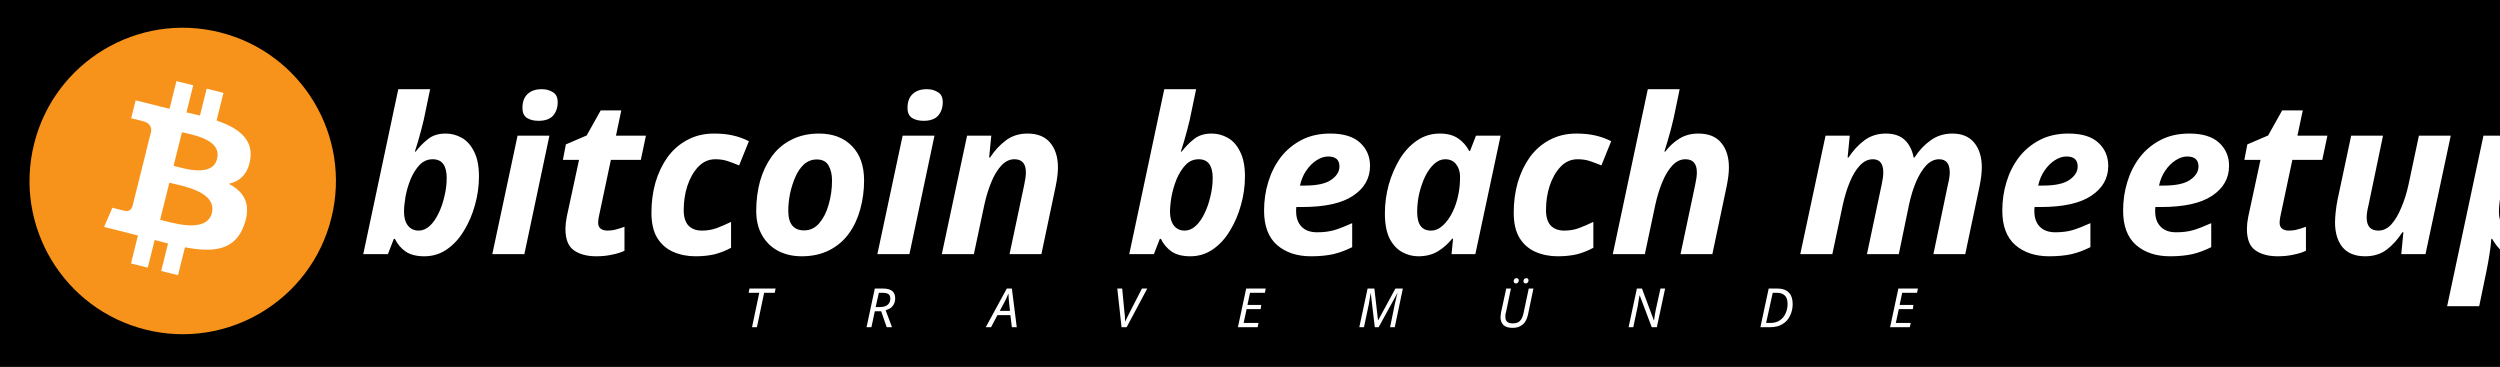
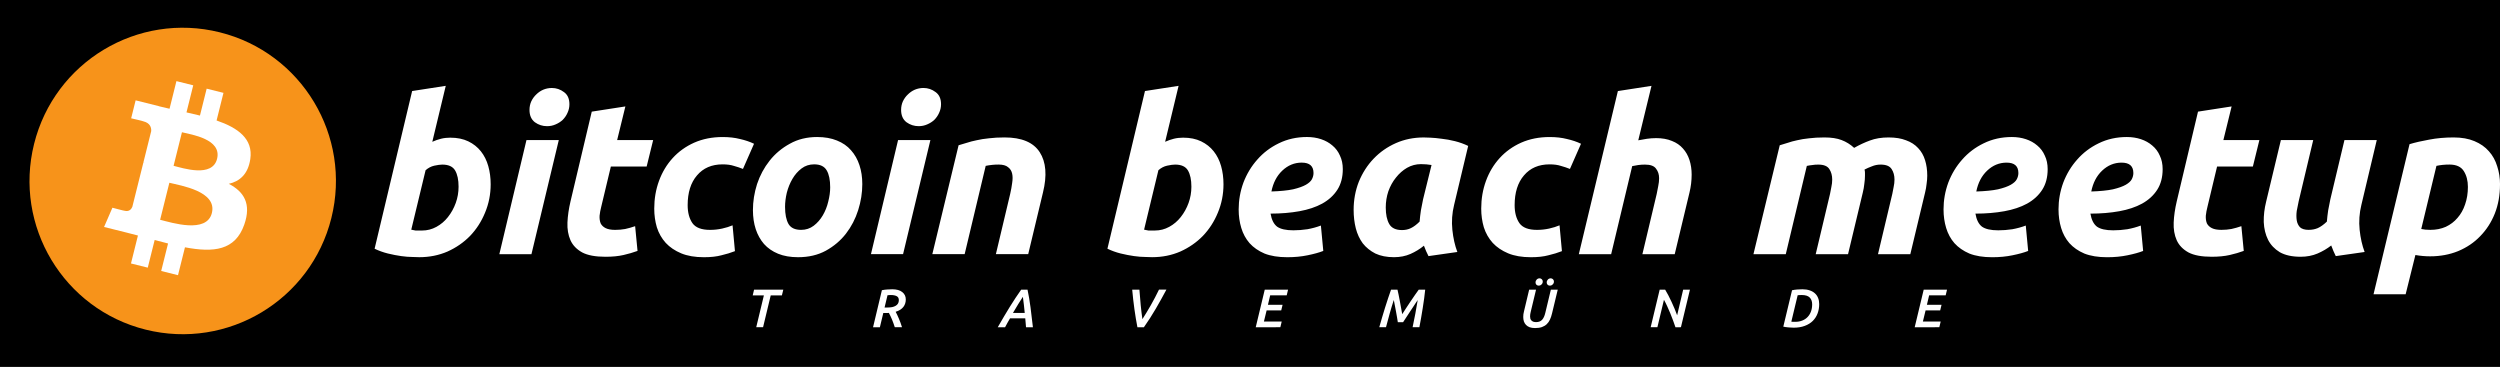
- <svg xmlns="http://www.w3.org/2000/svg" width="183.968mm" height="27mm" viewBox="0 0 183.968 27" version="1.1" id="svg7864">
+ <svg xmlns="http://www.w3.org/2000/svg" viewBox="0 0 183.968 27" version="1.1">
  <defs id="defs7861" />
  <g id="layer1">
-     <rect style="fill:#000000;stroke-width:0.33" id="rect8499" width="190.259" height="27" x="0" y="0" />
-     <text xml:space="preserve" style="font-size:15.964px;display:inline;fill:#ffffff;stroke-width:0.187" x="26.448" y="18.704" id="text79">
-       <tspan id="tspan77" x="26.448" y="18.704" style="font-style:italic;font-variant:normal;font-weight:bold;font-stretch:normal;font-size:15.964px;font-family:Ubuntu;-inkscape-font-specification:'Ubuntu, Bold Italic';font-variant-ligatures:normal;font-variant-caps:normal;font-variant-numeric:normal;font-variant-east-asian:normal;fill:#ffffff;fill-opacity:1;stroke-width:0.187">bitcoin beach meetup</tspan>
-     </text>
-     <text xml:space="preserve" style="font-style:italic;font-variant:normal;font-weight:500;font-stretch:normal;font-size:3.991px;font-family:Ubuntu;-inkscape-font-specification:'Ubuntu, Medium Italic';font-variant-ligatures:normal;font-variant-caps:normal;font-variant-numeric:normal;font-variant-east-asian:normal;letter-spacing:6.879px;word-spacing:0px;display:inline;fill:#ffffff;fill-opacity:1;stroke-width:0.187" x="54.731" y="24.08" id="text205">
-       <tspan id="tspan203" x="54.731" y="24.08" style="letter-spacing:6.879px;fill:#ffffff;stroke-width:0.187">TRAVEMÜNDE</tspan>
-     </text>
+     <rect fill="#000000" id="rect8499" width="190.259" height="27" x="0" y="0" />
+     <path fill="#ffffff" d="m 33.137,10.131 q 0.766,0 1.325,0.271 0.559,0.271 0.926,0.734 0.367,0.463 0.543,1.086 0.176,0.623 0.176,1.341 0,1.102 -0.415,2.091 -0.399,0.974 -1.102,1.708 -0.702,0.718 -1.66,1.149 -0.958,0.415 -2.075,0.415 -0.144,0 -0.511,-0.016 -0.351,0 -0.814,-0.064 -0.463,-0.064 -0.99,-0.192 -0.511,-0.128 -0.974,-0.351 L 30.328,6.699 32.802,6.316 31.812,10.434 q 0.319,-0.144 0.639,-0.224 0.319,-0.08 0.686,-0.08 z m -2.075,6.833 q 0.559,0 1.054,-0.271 0.495,-0.271 0.846,-0.718 0.367,-0.463 0.575,-1.038 0.208,-0.575 0.208,-1.197 0,-0.766 -0.255,-1.197 -0.255,-0.431 -0.942,-0.431 -0.224,0 -0.591,0.08 -0.351,0.08 -0.639,0.335 l -1.054,4.374 q 0.096,0.016 0.16,0.032 0.08,0.016 0.16,0.032 0.08,0 0.192,0 0.112,0 0.287,-1e-6 z m 8.046,1.74 H 36.745 l 1.996,-8.397 h 2.379 z m 1.149,-9.419 q -0.495,0 -0.894,-0.287 -0.399,-0.303 -0.399,-0.91 0,-0.335 0.128,-0.623 0.144,-0.303 0.367,-0.511 0.224,-0.224 0.511,-0.351 0.303,-0.128 0.639,-0.128 0.495,0 0.894,0.303 0.399,0.287 0.399,0.894 0,0.335 -0.144,0.639 -0.128,0.287 -0.351,0.511 -0.224,0.208 -0.527,0.335 -0.287,0.128 -0.623,0.128 z M 43.546,8.215 46.02,7.832 45.414,10.307 h 2.65 l -0.479,1.948 h -2.634 l -0.702,2.937 q -0.096,0.367 -0.128,0.686 -0.016,0.319 0.08,0.559 0.112,0.224 0.367,0.351 0.255,0.128 0.702,0.128 0.383,0 0.734,-0.064 0.367,-0.08 0.734,-0.208 l 0.176,1.82 q -0.479,0.176 -1.038,0.303 -0.559,0.128 -1.325,0.128 -1.102,0 -1.708,-0.319 -0.607,-0.335 -0.862,-0.894 -0.255,-0.575 -0.224,-1.309 0.032,-0.734 0.224,-1.549 z m 4.598,7.136 q 0,-1.086 0.351,-2.043 0.351,-0.958 1.006,-1.676 0.655,-0.718 1.58,-1.133 0.942,-0.415 2.091,-0.415 0.718,0 1.277,0.144 0.575,0.128 1.038,0.351 l -0.814,1.852 q -0.319,-0.128 -0.67,-0.224 -0.335,-0.112 -0.83,-0.112 -1.197,0 -1.884,0.814 -0.686,0.798 -0.686,2.187 0,0.814 0.351,1.325 0.351,0.495 1.293,0.495 0.463,0 0.894,-0.096 0.431,-0.096 0.766,-0.239 l 0.176,1.9 q -0.447,0.176 -0.99,0.303 -0.527,0.144 -1.293,0.144 -0.99,0 -1.676,-0.287 -0.686,-0.287 -1.133,-0.766 -0.447,-0.495 -0.655,-1.149 -0.192,-0.655 -0.192,-1.373 z m 10.584,3.576 q -0.846,0 -1.469,-0.255 -0.623,-0.255 -1.038,-0.718 -0.399,-0.463 -0.607,-1.086 -0.208,-0.639 -0.208,-1.405 0,-0.958 0.303,-1.916 0.319,-0.958 0.926,-1.724 0.607,-0.766 1.485,-1.245 0.878,-0.495 2.012,-0.495 0.83,0 1.453,0.255 0.639,0.255 1.038,0.718 0.415,0.463 0.623,1.102 0.208,0.623 0.208,1.389 0,0.958 -0.303,1.916 -0.303,0.958 -0.894,1.724 -0.591,0.766 -1.485,1.261 -0.878,0.479 -2.043,0.479 z m 1.181,-6.833 q -0.527,0 -0.926,0.303 -0.399,0.303 -0.67,0.766 -0.271,0.463 -0.415,1.022 -0.128,0.543 -0.128,1.038 0,0.814 0.255,1.261 0.255,0.431 0.926,0.431 0.527,0 0.926,-0.303 0.399,-0.303 0.671,-0.766 0.271,-0.463 0.399,-1.006 0.144,-0.559 0.144,-1.054 0,-0.814 -0.255,-1.245 -0.255,-0.447 -0.926,-0.447 z m 6.545,6.609 h -2.363 l 1.996,-8.397 h 2.379 z m 1.149,-9.419 q -0.495,0 -0.894,-0.287 -0.399,-0.303 -0.399,-0.91 0,-0.335 0.128,-0.623 0.144,-0.303 0.367,-0.511 0.224,-0.224 0.511,-0.351 0.303,-0.128 0.639,-0.128 0.495,0 0.894,0.303 0.399,0.287 0.399,0.894 0,0.335 -0.144,0.639 -0.128,0.287 -0.351,0.511 -0.224,0.208 -0.527,0.335 -0.287,0.128 -0.623,0.128 z m 2.937,1.405 q 0.271,-0.08 0.591,-0.176 0.335,-0.112 0.734,-0.192 0.415,-0.096 0.91,-0.144 0.511,-0.064 1.149,-0.064 1.884,0 2.586,1.086 0.702,1.086 0.239,2.969 l -1.086,4.534 h -2.379 l 1.054,-4.438 q 0.096,-0.415 0.144,-0.798 0.064,-0.399 0,-0.686 -0.064,-0.303 -0.303,-0.479 -0.224,-0.192 -0.702,-0.192 -0.463,0 -0.942,0.096 l -1.549,6.497 h -2.379 z m 16.523,-0.559 q 0.766,0 1.325,0.271 0.559,0.271 0.926,0.734 0.367,0.463 0.543,1.086 0.176,0.623 0.176,1.341 0,1.102 -0.415,2.091 -0.399,0.974 -1.102,1.708 -0.702,0.718 -1.66,1.149 -0.958,0.415 -2.075,0.415 -0.144,0 -0.511,-0.016 -0.351,0 -0.814,-0.064 -0.463,-0.064 -0.99,-0.192 -0.511,-0.128 -0.974,-0.351 L 84.255,6.699 86.729,6.316 85.739,10.434 q 0.319,-0.144 0.639,-0.224 0.319,-0.08 0.686,-0.08 z m -2.075,6.833 q 0.559,0 1.054,-0.271 0.495,-0.271 0.846,-0.718 0.367,-0.463 0.575,-1.038 0.208,-0.575 0.208,-1.197 0,-0.766 -0.255,-1.197 -0.255,-0.431 -0.942,-0.431 -0.224,0 -0.591,0.08 -0.351,0.08 -0.639,0.335 l -1.054,4.374 q 0.096,0.016 0.16,0.032 0.08,0.016 0.16,0.032 0.08,0 0.192,0 0.112,0 0.287,-1e-6 z m 6.162,-1.549 q 0,-1.022 0.351,-1.98 0.367,-0.958 1.022,-1.692 0.655,-0.75 1.58,-1.197 0.942,-0.463 2.075,-0.463 0.559,0 1.038,0.16 0.479,0.16 0.83,0.463 0.367,0.303 0.559,0.75 0.208,0.431 0.208,0.99 0,0.894 -0.399,1.517 -0.399,0.623 -1.118,1.022 -0.702,0.383 -1.676,0.559 -0.974,0.176 -2.123,0.176 0.112,0.671 0.479,0.958 0.383,0.271 1.197,0.271 0.511,0 1.038,-0.08 0.527,-0.096 0.99,-0.271 l 0.176,1.868 q -0.447,0.176 -1.149,0.319 -0.686,0.144 -1.501,0.144 -0.99,0 -1.676,-0.271 -0.671,-0.287 -1.102,-0.766 -0.415,-0.479 -0.607,-1.118 -0.192,-0.639 -0.192,-1.357 z m 4.646,-3.448 q -0.814,0 -1.437,0.591 -0.607,0.575 -0.798,1.533 0.99,-0.032 1.596,-0.16 0.607,-0.144 0.942,-0.335 0.335,-0.192 0.447,-0.415 0.112,-0.224 0.112,-0.447 0,-0.766 -0.862,-0.766 z m 11.207,3.113 q -0.224,0.91 -0.128,1.836 0.096,0.91 0.367,1.628 l -2.123,0.303 q -0.096,-0.192 -0.176,-0.367 -0.08,-0.176 -0.16,-0.399 -0.447,0.367 -0.99,0.607 -0.543,0.239 -1.213,0.239 -0.798,0 -1.373,-0.271 -0.559,-0.287 -0.926,-0.75 -0.351,-0.479 -0.511,-1.102 -0.16,-0.639 -0.16,-1.357 0,-1.102 0.383,-2.075 0.399,-0.974 1.086,-1.692 0.702,-0.734 1.644,-1.149 0.942,-0.415 2.043,-0.415 0.144,0 0.495,0.016 0.367,0.016 0.83,0.08 0.463,0.048 0.974,0.176 0.511,0.128 0.974,0.351 z m -1.66,-2.937 q -0.208,-0.032 -0.383,-0.048 -0.16,-0.016 -0.399,-0.016 -0.543,0 -1.022,0.271 -0.463,0.271 -0.814,0.718 -0.351,0.431 -0.559,1.006 -0.192,0.575 -0.192,1.197 0,0.766 0.255,1.213 0.255,0.447 0.942,0.447 0.367,0 0.655,-0.144 0.303,-0.144 0.639,-0.479 0.032,-0.399 0.096,-0.83 0.08,-0.447 0.16,-0.814 z m 3.656,3.209 q 0,-1.086 0.351,-2.043 0.351,-0.958 1.006,-1.676 0.655,-0.718 1.58,-1.133 0.942,-0.415 2.091,-0.415 0.718,0 1.277,0.144 0.575,0.128 1.038,0.351 l -0.814,1.852 q -0.319,-0.128 -0.67,-0.224 -0.335,-0.112 -0.83,-0.112 -1.197,0 -1.884,0.814 -0.686,0.798 -0.686,2.187 0,0.814 0.351,1.325 0.351,0.495 1.293,0.495 0.463,0 0.894,-0.096 0.431,-0.096 0.766,-0.239 l 0.176,1.9 q -0.447,0.176 -0.99,0.303 -0.527,0.144 -1.293,0.144 -0.99,0 -1.676,-0.287 -0.686,-0.287 -1.133,-0.766 -0.447,-0.495 -0.655,-1.149 -0.192,-0.655 -0.192,-1.373 z m 12.851,-5.188 q 0.686,0 1.181,0.208 0.495,0.192 0.814,0.559 0.319,0.351 0.479,0.846 0.16,0.495 0.16,1.07 0,0.671 -0.16,1.325 l -1.086,4.534 h -2.379 l 1.054,-4.438 q 0.064,-0.271 0.112,-0.575 0.064,-0.303 0.064,-0.575 0,-0.415 -0.224,-0.702 -0.208,-0.303 -0.814,-0.303 -0.255,0 -0.495,0.032 -0.224,0.032 -0.447,0.08 l -1.549,6.482 h -2.379 l 2.874,-12.005 2.474,-0.383 -0.974,4.007 q 0.319,-0.064 0.639,-0.112 0.335,-0.048 0.655,-0.048 z m 9.116,0.527 q 0.271,-0.08 0.575,-0.176 0.319,-0.112 0.702,-0.192 0.399,-0.096 0.878,-0.144 0.495,-0.064 1.133,-0.064 0.766,0 1.261,0.192 0.511,0.192 0.926,0.575 0.591,-0.335 1.165,-0.543 0.591,-0.224 1.373,-0.224 0.75,0 1.277,0.208 0.543,0.192 0.894,0.575 0.351,0.367 0.511,0.894 0.16,0.511 0.16,1.133 0,0.287 -0.048,0.607 -0.032,0.319 -0.112,0.639 l -1.086,4.534 h -2.379 l 1.054,-4.438 q 0.048,-0.224 0.096,-0.495 0.064,-0.287 0.064,-0.559 0,-0.447 -0.208,-0.766 -0.208,-0.335 -0.814,-0.335 -0.335,0 -0.639,0.128 -0.303,0.112 -0.543,0.239 0.032,0.128 0.032,0.239 0,0.112 0,0.208 0,0.287 -0.048,0.607 -0.032,0.319 -0.112,0.639 l -1.086,4.534 h -2.379 l 1.054,-4.438 q 0.048,-0.224 0.096,-0.495 0.064,-0.287 0.064,-0.559 0,-0.447 -0.208,-0.766 -0.208,-0.335 -0.814,-0.335 -0.255,0 -0.431,0.032 -0.176,0.016 -0.415,0.064 l -1.549,6.497 h -2.379 z m 12.053,4.725 q 0,-1.022 0.351,-1.98 0.367,-0.958 1.022,-1.692 0.655,-0.75 1.58,-1.197 0.942,-0.463 2.075,-0.463 0.559,0 1.038,0.16 0.479,0.16 0.83,0.463 0.367,0.303 0.559,0.75 0.208,0.431 0.208,0.99 0,0.894 -0.399,1.517 -0.399,0.623 -1.117,1.022 -0.702,0.383 -1.676,0.559 -0.974,0.176 -2.123,0.176 0.112,0.671 0.479,0.958 0.383,0.271 1.197,0.271 0.511,0 1.038,-0.08 0.527,-0.096 0.99,-0.271 l 0.176,1.868 q -0.447,0.176 -1.149,0.319 -0.686,0.144 -1.501,0.144 -0.99,0 -1.676,-0.271 -0.67,-0.287 -1.102,-0.766 -0.415,-0.479 -0.607,-1.118 -0.192,-0.639 -0.192,-1.357 z m 4.646,-3.448 q -0.814,0 -1.437,0.591 -0.607,0.575 -0.798,1.533 0.99,-0.032 1.596,-0.16 0.607,-0.144 0.942,-0.335 0.335,-0.192 0.447,-0.415 0.112,-0.224 0.112,-0.447 0,-0.766 -0.862,-0.766 z m 3.815,3.448 q 0,-1.022 0.351,-1.98 0.367,-0.958 1.022,-1.692 0.655,-0.75 1.58,-1.197 0.942,-0.463 2.075,-0.463 0.559,0 1.038,0.16 0.479,0.16 0.83,0.463 0.367,0.303 0.559,0.75 0.208,0.431 0.208,0.99 0,0.894 -0.399,1.517 -0.399,0.623 -1.117,1.022 -0.702,0.383 -1.676,0.559 -0.974,0.176 -2.123,0.176 0.112,0.671 0.479,0.958 0.383,0.271 1.197,0.271 0.511,0 1.038,-0.08 0.527,-0.096 0.99,-0.271 l 0.176,1.868 q -0.447,0.176 -1.149,0.319 -0.686,0.144 -1.501,0.144 -0.99,0 -1.676,-0.271 -0.67,-0.287 -1.102,-0.766 -0.415,-0.479 -0.607,-1.118 -0.192,-0.639 -0.192,-1.357 z m 4.646,-3.448 q -0.814,0 -1.437,0.591 -0.607,0.575 -0.798,1.533 0.99,-0.032 1.596,-0.16 0.607,-0.144 0.942,-0.335 0.335,-0.192 0.447,-0.415 0.112,-0.224 0.112,-0.447 0,-0.766 -0.862,-0.766 z m 5.619,-3.752 2.474,-0.383 -0.607,2.474 h 2.65 l -0.479,1.948 h -2.634 l -0.702,2.937 q -0.096,0.367 -0.128,0.686 -0.016,0.319 0.08,0.559 0.112,0.224 0.367,0.351 0.255,0.128 0.702,0.128 0.383,0 0.734,-0.064 0.367,-0.08 0.734,-0.208 l 0.176,1.82 q -0.479,0.176 -1.038,0.303 -0.559,0.128 -1.325,0.128 -1.102,0 -1.708,-0.319 -0.607,-0.335 -0.862,-0.894 -0.255,-0.575 -0.224,-1.309 0.032,-0.734 0.224,-1.549 z m 13.155,2.091 -1.133,4.773 q -0.224,0.91 -0.128,1.836 0.096,0.91 0.367,1.628 l -2.123,0.303 q -0.176,-0.351 -0.335,-0.782 -0.447,0.351 -1.006,0.591 -0.559,0.239 -1.245,0.239 -0.942,0 -1.533,-0.335 -0.575,-0.351 -0.862,-0.91 -0.287,-0.575 -0.319,-1.309 -0.016,-0.734 0.176,-1.501 l 1.086,-4.534 h 2.379 l -1.07,4.502 q -0.08,0.351 -0.144,0.718 -0.048,0.367 0,0.686 0.048,0.303 0.239,0.511 0.208,0.192 0.639,0.192 0.367,0 0.67,-0.128 0.319,-0.144 0.67,-0.479 0.032,-0.399 0.096,-0.83 0.08,-0.447 0.16,-0.814 l 1.038,-4.358 z m 3.273,6.545 q 0.271,0.064 0.671,0.064 0.623,0 1.133,-0.224 0.511,-0.239 0.862,-0.655 0.367,-0.415 0.559,-0.99 0.208,-0.591 0.208,-1.293 0,-0.686 -0.303,-1.165 -0.303,-0.479 -1.054,-0.479 -0.511,0 -0.958,0.096 z m 5.795,-3.273 q 0,1.165 -0.383,2.139 -0.383,0.958 -1.07,1.66 -0.67,0.702 -1.628,1.102 -0.942,0.383 -2.059,0.383 -0.543,0 -1.086,-0.096 l -0.718,2.89 h -2.363 l 2.65,-11.047 q 0.639,-0.192 1.453,-0.335 0.83,-0.16 1.788,-0.16 0.894,0 1.533,0.271 0.655,0.271 1.07,0.75 0.415,0.463 0.607,1.102 0.208,0.623 0.208,1.341 z" aria-label="bitcoin beach meetup" />
+     <path d="m 57.641,21.314 -0.104,0.423 h -0.822 l -0.563,2.343 h -0.503 l 0.563,-2.343 h -0.822 l 0.1,-0.423 z m 8.005,-0.028 q 0.495,0 0.75,0.208 0.259,0.204 0.259,0.543 0,0.152 -0.044,0.291 -0.04,0.136 -0.132,0.255 -0.088,0.116 -0.231,0.208 -0.14,0.092 -0.339,0.152 0.052,0.092 0.112,0.224 0.06,0.128 0.124,0.279 0.064,0.148 0.124,0.311 0.06,0.164 0.108,0.323 h -0.531 q -0.048,-0.144 -0.1,-0.291 -0.052,-0.148 -0.108,-0.283 -0.056,-0.14 -0.116,-0.259 -0.056,-0.124 -0.112,-0.22 -0.036,0.004 -0.088,0.004 -0.052,0 -0.092,0 h -0.231 l -0.251,1.05 h -0.503 l 0.651,-2.726 q 0.192,-0.04 0.387,-0.052 0.2,-0.016 0.363,-0.016 z M 66.144,22.093 q 0,-0.22 -0.16,-0.299 -0.16,-0.084 -0.427,-0.084 -0.056,0 -0.12,0.004 -0.064,0.004 -0.128,0.012 l -0.216,0.902 h 0.224 q 0.18,0 0.331,-0.028 0.152,-0.032 0.259,-0.096 0.112,-0.064 0.172,-0.164 0.064,-0.104 0.064,-0.247 z m 9.358,1.988 q -0.012,-0.168 -0.028,-0.331 -0.012,-0.168 -0.028,-0.323 h -1.121 q -0.092,0.156 -0.184,0.319 -0.088,0.16 -0.18,0.335 h -0.539 q 0.243,-0.423 0.463,-0.798 0.224,-0.375 0.431,-0.714 0.212,-0.339 0.415,-0.647 0.208,-0.311 0.415,-0.607 h 0.467 q 0.128,0.595 0.22,1.301 0.092,0.702 0.176,1.465 z m -0.231,-2.239 q -0.152,0.235 -0.339,0.531 -0.184,0.291 -0.391,0.655 h 0.866 q -0.024,-0.283 -0.06,-0.579 -0.032,-0.299 -0.076,-0.607 z m 8.907,2.239 h -0.479 Q 83.574,23.438 83.478,22.747 83.383,22.057 83.315,21.314 h 0.531 q 0.044,0.587 0.096,1.145 0.056,0.559 0.124,1.026 0.148,-0.224 0.303,-0.487 0.16,-0.263 0.319,-0.543 0.16,-0.283 0.311,-0.571 0.152,-0.291 0.287,-0.571 h 0.547 q -0.375,0.706 -0.782,1.405 -0.403,0.694 -0.874,1.361 z m 8.228,0 0.663,-2.766 h 1.716 l -0.1,0.419 h -1.217 l -0.164,0.694 h 1.078 l -0.1,0.411 h -1.074 l -0.2,0.822 h 1.309 l -0.1,0.419 z m 10.431,-2.766 q 0.036,0.14 0.08,0.363 0.048,0.22 0.092,0.471 0.048,0.251 0.092,0.507 0.048,0.255 0.084,0.463 0.136,-0.212 0.299,-0.463 0.168,-0.251 0.331,-0.499 0.168,-0.247 0.319,-0.467 0.156,-0.224 0.267,-0.375 h 0.475 q -0.032,0.303 -0.076,0.647 -0.044,0.343 -0.104,0.702 -0.056,0.359 -0.12,0.722 -0.064,0.359 -0.128,0.694 h -0.499 q 0.104,-0.483 0.2,-0.99 0.096,-0.511 0.176,-1.01 -0.068,0.096 -0.156,0.231 -0.088,0.136 -0.188,0.287 -0.1,0.148 -0.204,0.307 -0.104,0.16 -0.204,0.311 -0.096,0.148 -0.18,0.275 -0.084,0.128 -0.144,0.22 h -0.387 q -0.02,-0.132 -0.056,-0.347 -0.036,-0.216 -0.08,-0.451 -0.044,-0.239 -0.088,-0.463 -0.04,-0.227 -0.072,-0.375 -0.164,0.499 -0.307,1.014 -0.14,0.511 -0.267,0.99 h -0.495 q 0.096,-0.343 0.204,-0.71 0.108,-0.367 0.22,-0.726 0.116,-0.363 0.227,-0.702 0.112,-0.339 0.216,-0.627 z m 11.373,1.748 q -0.06,0.255 -0.152,0.455 -0.092,0.2 -0.239,0.339 -0.144,0.136 -0.355,0.212 -0.208,0.072 -0.503,0.072 -0.231,0 -0.399,-0.06 -0.164,-0.064 -0.267,-0.172 -0.104,-0.108 -0.156,-0.255 -0.048,-0.152 -0.048,-0.327 0,-0.092 0.012,-0.204 0.016,-0.112 0.044,-0.216 l 0.379,-1.592 h 0.507 l -0.395,1.648 q -0.02,0.076 -0.032,0.16 -0.012,0.08 -0.012,0.156 0,0.088 0.02,0.168 0.024,0.076 0.076,0.132 0.052,0.056 0.136,0.092 0.084,0.032 0.208,0.032 0.291,0 0.447,-0.172 0.156,-0.172 0.235,-0.515 l 0.407,-1.7 h 0.507 z m -0.152,-2.043 q -0.104,0 -0.172,-0.064 -0.068,-0.064 -0.068,-0.168 0,-0.068 0.024,-0.124 0.028,-0.06 0.068,-0.1 0.04,-0.04 0.092,-0.06 0.052,-0.024 0.104,-0.024 0.104,0 0.172,0.068 0.072,0.064 0.072,0.176 0,0.064 -0.028,0.12 -0.024,0.052 -0.068,0.092 -0.04,0.04 -0.092,0.064 -0.052,0.02 -0.104,0.02 z m -0.822,0 q -0.104,0 -0.172,-0.064 -0.068,-0.064 -0.068,-0.168 0,-0.068 0.024,-0.124 0.028,-0.06 0.068,-0.1 0.04,-0.04 0.092,-0.06 0.052,-0.024 0.104,-0.024 0.104,0 0.172,0.068 0.072,0.064 0.072,0.176 0,0.064 -0.028,0.12 -0.024,0.052 -0.068,0.092 -0.04,0.04 -0.092,0.064 -0.052,0.02 -0.104,0.02 z m 10.056,3.061 q -0.076,-0.231 -0.176,-0.499 -0.096,-0.267 -0.208,-0.535 -0.108,-0.267 -0.227,-0.519 -0.116,-0.255 -0.235,-0.467 l -0.483,2.019 h -0.495 l 0.663,-2.766 h 0.403 q 0.112,0.18 0.231,0.411 0.124,0.231 0.239,0.487 0.116,0.251 0.224,0.507 0.108,0.255 0.188,0.483 l 0.443,-1.888 h 0.499 l -0.663,2.766 z m 8.527,-0.411 q 0.044,0.008 0.1,0.012 0.06,0 0.184,0 0.287,0 0.519,-0.092 0.231,-0.092 0.391,-0.259 0.164,-0.172 0.251,-0.407 0.088,-0.239 0.088,-0.531 0,-0.315 -0.18,-0.499 -0.18,-0.184 -0.587,-0.184 -0.104,0 -0.168,0.004 -0.06,0.004 -0.132,0.012 z m 2.051,-1.293 q 0,0.371 -0.12,0.69 -0.12,0.319 -0.355,0.551 -0.235,0.231 -0.591,0.363 -0.351,0.132 -0.818,0.132 -0.168,0 -0.375,-0.02 -0.208,-0.016 -0.383,-0.056 l 0.643,-2.678 q 0.196,-0.044 0.395,-0.056 0.2,-0.016 0.367,-0.016 0.303,0 0.535,0.08 0.231,0.076 0.387,0.22 0.156,0.14 0.235,0.343 0.08,0.2 0.08,0.447 z m 7.027,1.704 0.663,-2.766 h 1.716 l -0.1,0.419 h -1.217 l -0.164,0.694 h 1.078 l -0.1,0.411 h -1.074 L 141.5,23.661 h 1.309 l -0.1,0.419 z" fill="#ffffff" aria-label="TRAVEMÜNDE" />
    <g id="g2898" transform="matrix(0.3524022,0,0,0.3524022,-99.88684,-109.8503)" style="display:inline">
      <path d="m 352.64,357.25 c -4.274,17.143 -21.637,27.576 -38.782,23.301 -17.138,-4.274 -27.571,-21.638 -23.295,-38.78 4.272,-17.145 21.635,-27.579 38.775,-23.305 17.144,4.274 27.576,21.64 23.302,38.784 z" fill="#f7931a" id="path2668" />
      <path d="m 335.71,344.95 c 0.637,-4.258 -2.605,-6.547 -7.038,-8.074 l 1.438,-5.768 -3.511,-0.875 -1.4,5.616 c -0.923,-0.23 -1.871,-0.447 -2.813,-0.662 l 1.41,-5.653 -3.509,-0.875 -1.439,5.766 c -0.764,-0.174 -1.514,-0.346 -2.242,-0.527 l 0.004,-0.018 -4.842,-1.209 -0.934,3.75 c 0,0 2.605,0.597 2.55,0.634 1.422,0.355 1.679,1.296 1.636,2.042 l -1.638,6.571 c 0.098,0.025 0.225,0.061 0.365,0.117 -0.117,-0.029 -0.242,-0.061 -0.371,-0.092 l -2.296,9.205 c -0.174,0.432 -0.615,1.08 -1.609,0.834 0.035,0.051 -2.552,-0.637 -2.552,-0.637 l -1.743,4.019 4.569,1.139 c 0.85,0.213 1.683,0.436 2.503,0.646 l -1.453,5.834 3.507,0.875 1.439,-5.772 c 0.958,0.26 1.888,0.5 2.798,0.726 l -1.434,5.745 3.511,0.875 1.453,-5.823 c 5.987,1.133 10.489,0.676 12.384,-4.739 1.527,-4.36 -0.076,-6.875 -3.226,-8.515 2.294,-0.529 4.022,-2.038 4.483,-5.155 z m -8.022,11.249 c -1.085,4.36 -8.426,2.003 -10.806,1.412 l 1.928,-7.729 c 2.38,0.594 10.012,1.77 8.878,6.317 z m 1.086,-11.312 c -0.99,3.966 -7.1,1.951 -9.082,1.457 l 1.748,-7.01 c 1.982,0.494 8.365,1.416 7.334,5.553 z" fill="#ffffff" id="path2670" />
    </g>
  </g>
</svg>
